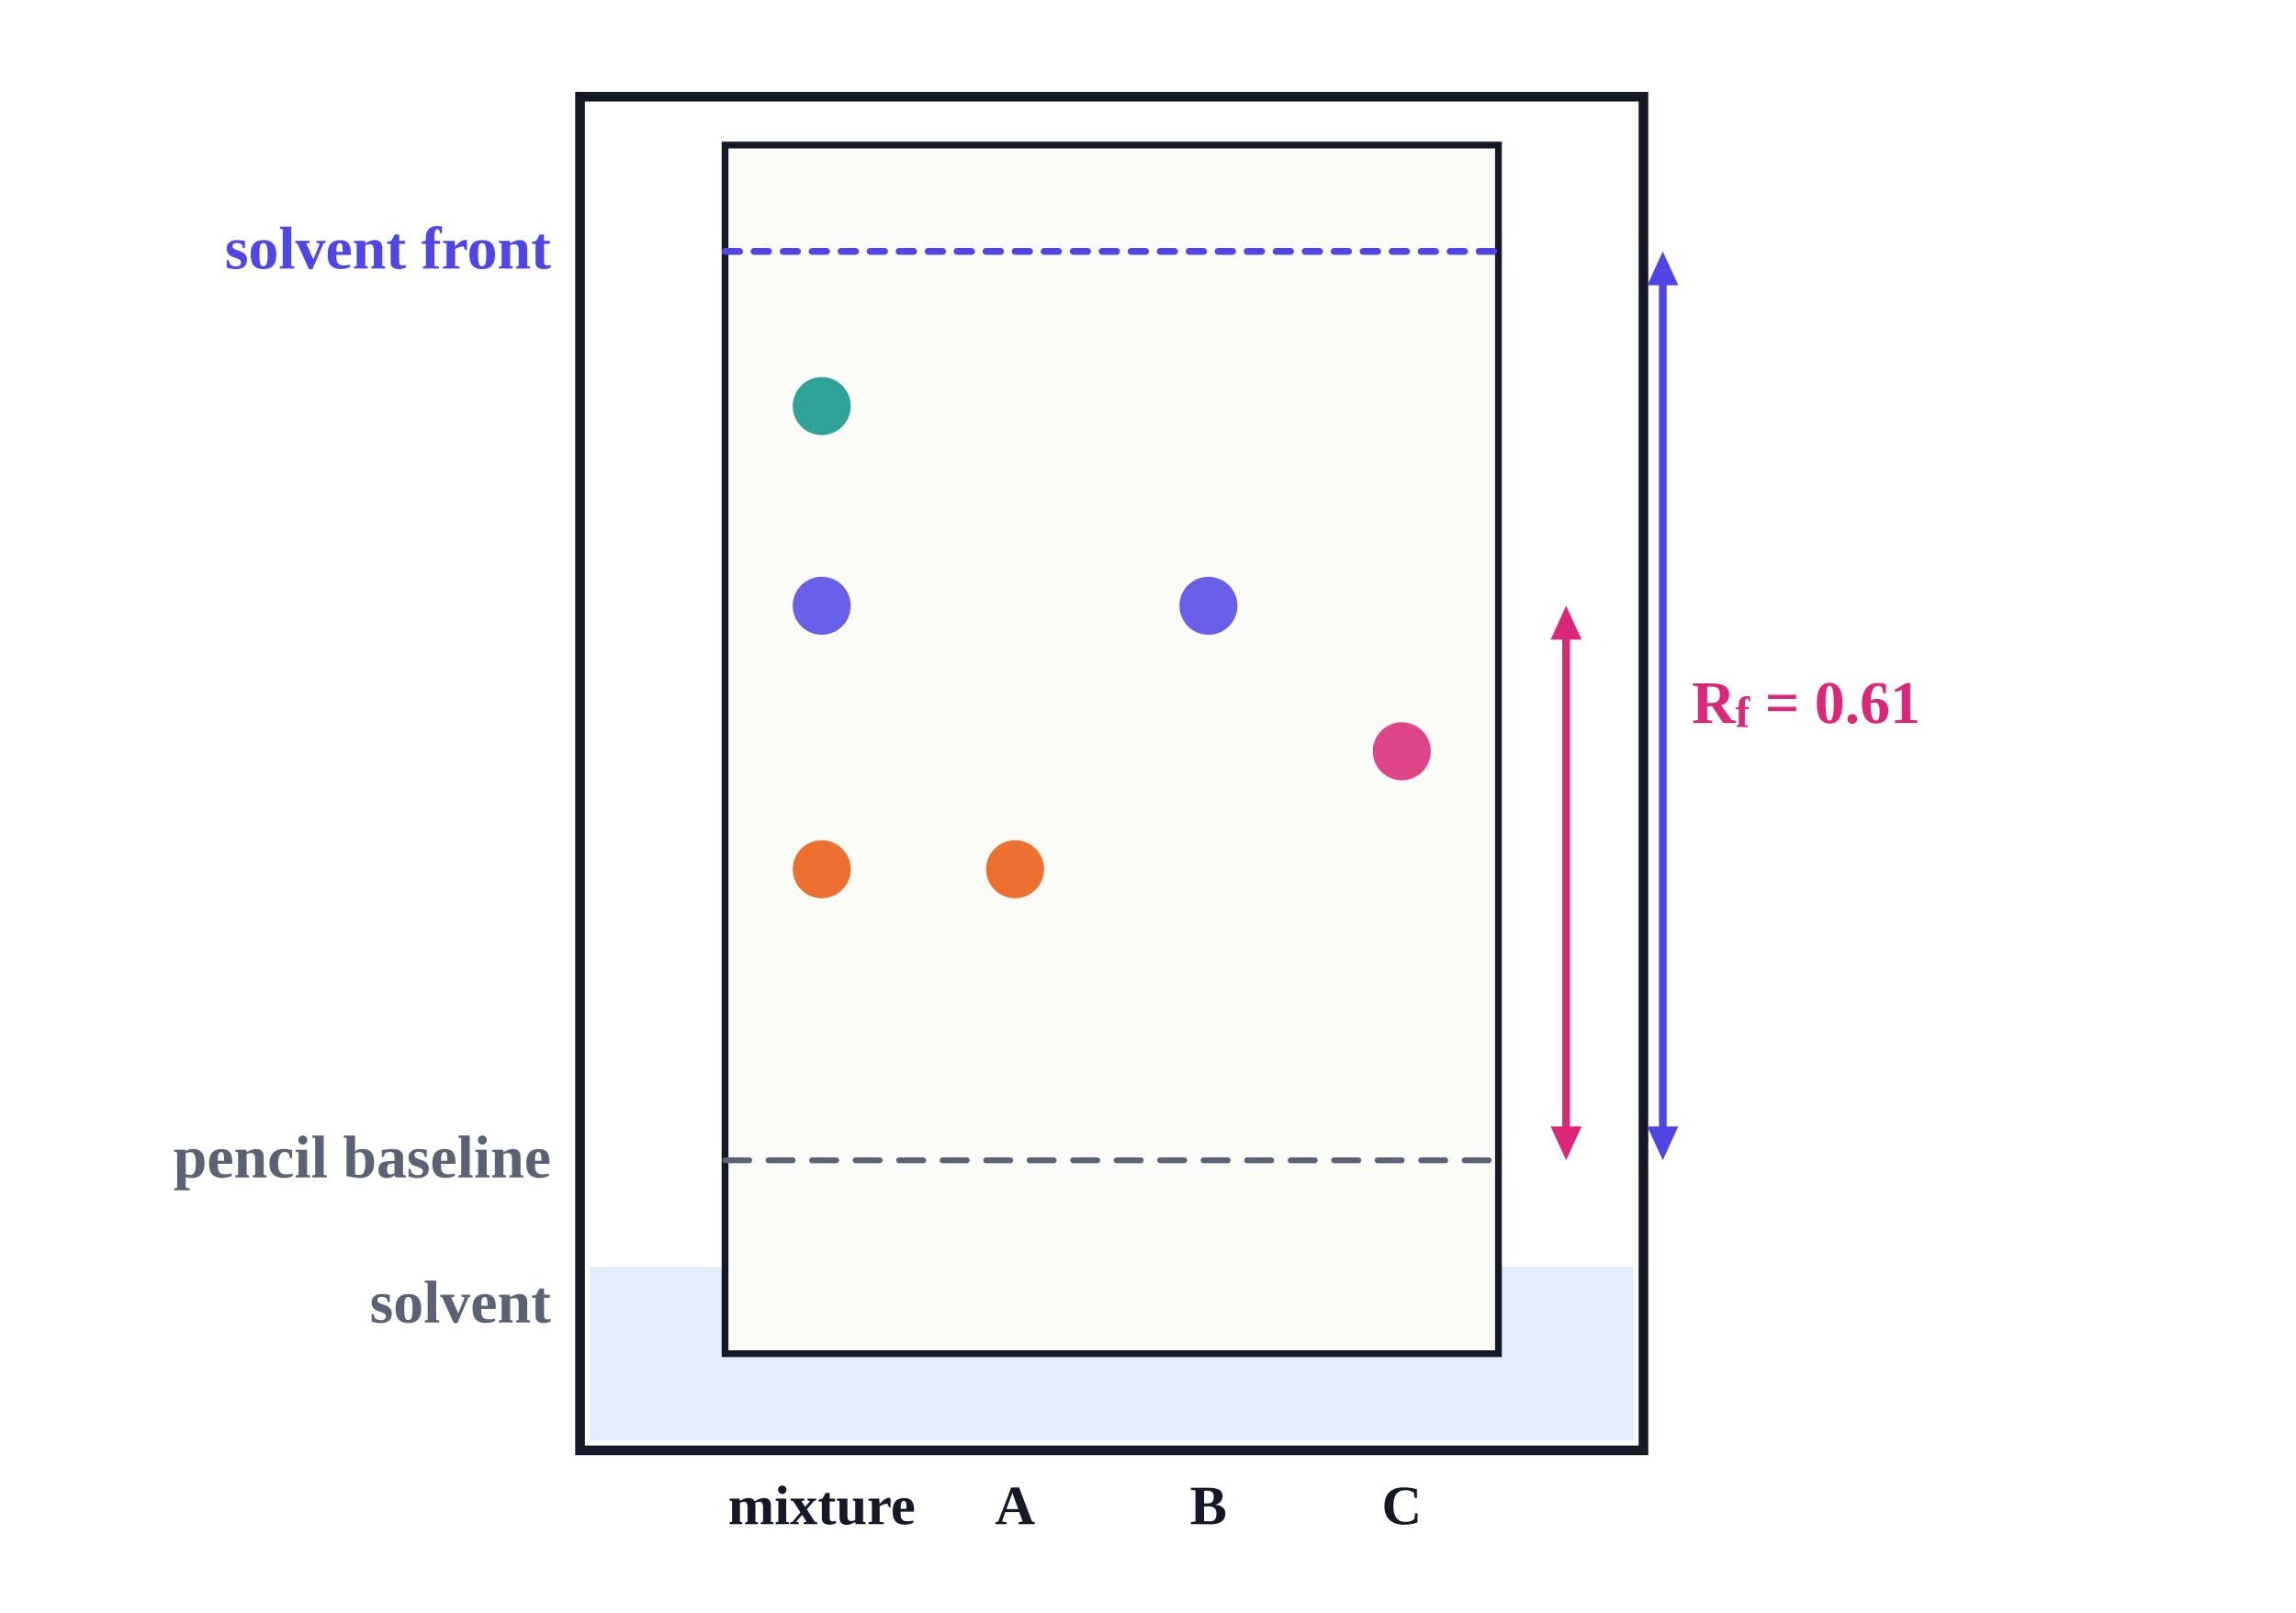
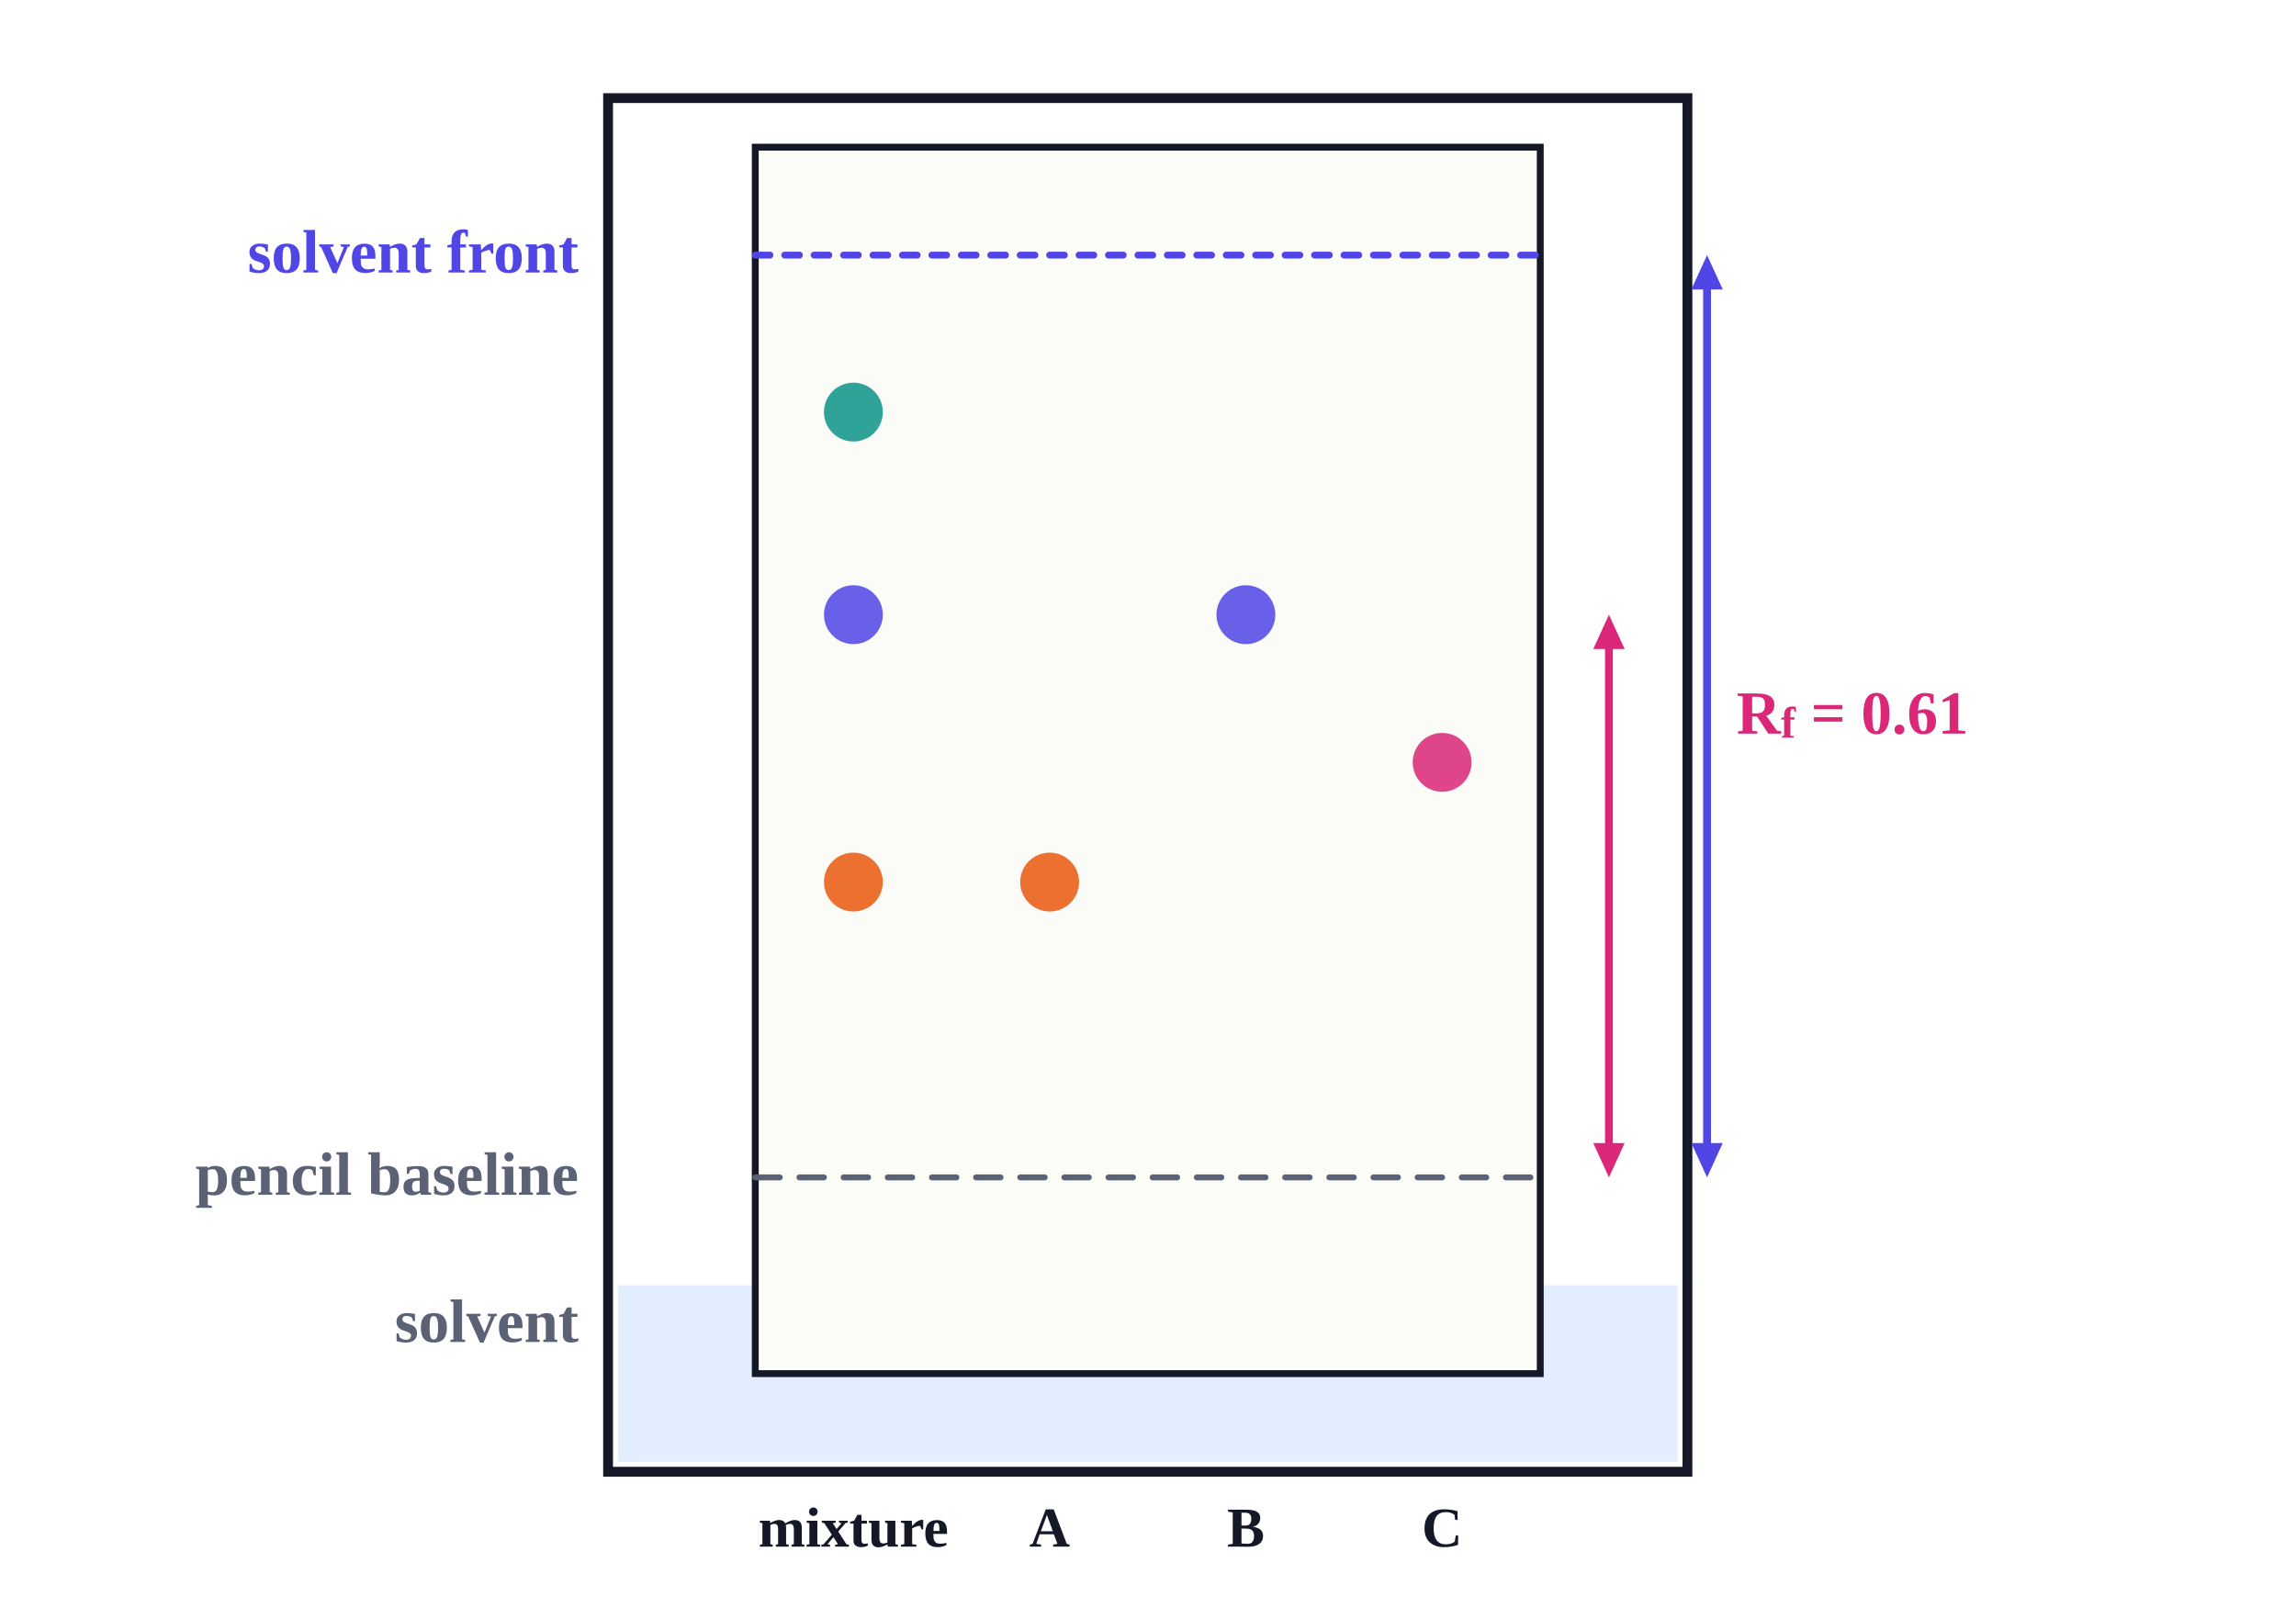
- <svg xmlns="http://www.w3.org/2000/svg" viewBox="0 0 380.0 266.8" width="380.0" height="266.8" role="img" aria-label="A paper chromatogram: the mixture lane has three spots; lanes A, B and C have one spot each; A and B match two of the mixture's spots." style="color:var(--vx-ink, #151826);font-family:inherit;max-width:100%;height:auto">
-   <g transform="translate(0.0 0) scale(0.8)">
+ <svg xmlns="http://www.w3.org/2000/svg" viewBox="0 0 380.0 267.9" width="380.0" height="267.9" role="img" aria-label="A paper chromatogram: the mixture lane has three spots; lanes A, B and C have one spot each; A and B match two of the mixture's spots." style="color:var(--vx-ink, #151826);font-family:inherit;max-width:100%;height:auto">
+   <g transform="translate(3.2 0) scale(0.812)">
    <path d="M120 20 h220 v280 h-220 Z" fill="none" stroke="var(--vx-ink, #151826)" stroke-width="2" />
    <rect x="122" y="262" width="216" height="36" fill="#dbeafe" fill-opacity=".8" />
    <rect x="150" y="30" width="160" height="250" fill="#fbfbf7" stroke="var(--vx-ink, #151826)" stroke-width="1.4" />
    <path d="M150.0 240.0 L310.0 240.0" stroke="var(--vx-soft, #5b6275)" stroke-width="1.2" stroke-linecap="round" stroke-dasharray="5 4" fill="none" />
    <path d="M150.0 52.0 L310.0 52.0" stroke="var(--vx-a1, #4f46e5)" stroke-width="1.4" stroke-linecap="round" stroke-dasharray="3 3" fill="none" />
    <circle cx="170.0" cy="179.8" r="6" fill="var(--vx-a3, #ea580c)" fill-opacity=".85" />
    <circle cx="170.0" cy="125.3" r="6" fill="var(--vx-a1, #4f46e5)" fill-opacity=".85" />
    <circle cx="170.0" cy="84.0" r="6" fill="var(--vx-a4, #0d9488)" fill-opacity=".85" />
    <text x="170.0" y="312.0" font-size="11.5" font-weight="700" text-anchor="middle" dominant-baseline="middle" fill="var(--vx-ink, #151826)">mixture</text>
    <circle cx="210.0" cy="179.8" r="6" fill="var(--vx-a3, #ea580c)" fill-opacity=".85" />
    <text x="210.0" y="312.0" font-size="11.5" font-weight="700" text-anchor="middle" dominant-baseline="middle" fill="var(--vx-ink, #151826)">A</text>
    <circle cx="250.0" cy="125.3" r="6" fill="var(--vx-a1, #4f46e5)" fill-opacity=".85" />
    <text x="250.0" y="312.0" font-size="11.5" font-weight="700" text-anchor="middle" dominant-baseline="middle" fill="var(--vx-ink, #151826)">B</text>
    <circle cx="290.0" cy="155.4" r="6" fill="var(--vx-a2, #db2777)" fill-opacity=".85" />
    <text x="290.0" y="312.0" font-size="11.5" font-weight="700" text-anchor="middle" dominant-baseline="middle" fill="var(--vx-ink, #151826)">C</text>
    <text x="114.0" y="240.0" font-size="12.5" font-weight="600" text-anchor="end" dominant-baseline="middle" fill="var(--vx-soft, #5b6275)">pencil baseline</text>
    <text x="114.0" y="52.0" font-size="12.5" font-weight="600" text-anchor="end" dominant-baseline="middle" fill="var(--vx-a1, #4f46e5)">solvent front</text>
    <text x="114.0" y="270.0" font-size="12.5" font-weight="600" text-anchor="end" dominant-baseline="middle" fill="var(--vx-soft, #5b6275)">solvent</text>
    <path d="M324.0 233.7 L324.0 131.6" stroke="var(--vx-a2, #db2777)" stroke-width="1.6" stroke-linecap="round" fill="none" />
    <path d="M324.0 125.3 L327.2 132.3 L320.8 132.3 Z" fill="var(--vx-a2, #db2777)" />
    <path d="M324.0 240.0 L320.8 233.0 L327.2 233.0 Z" fill="var(--vx-a2, #db2777)" />
    <path d="M344.0 233.7 L344.0 58.3" stroke="var(--vx-a1, #4f46e5)" stroke-width="1.6" stroke-linecap="round" fill="none" />
    <path d="M344.0 52.0 L347.2 59.0 L340.8 59.0 Z" fill="var(--vx-a1, #4f46e5)" />
    <path d="M344.0 240.0 L340.8 233.0 L347.2 233.0 Z" fill="var(--vx-a1, #4f46e5)" />
    <text x="350.0" y="146.0" font-size="12.5" font-weight="600" text-anchor="start" dominant-baseline="middle" fill="var(--vx-a2, #db2777)">R<tspan baseline-shift="sub" font-size="9.0">f</tspan> = 0.61</text>
  </g>
</svg>
